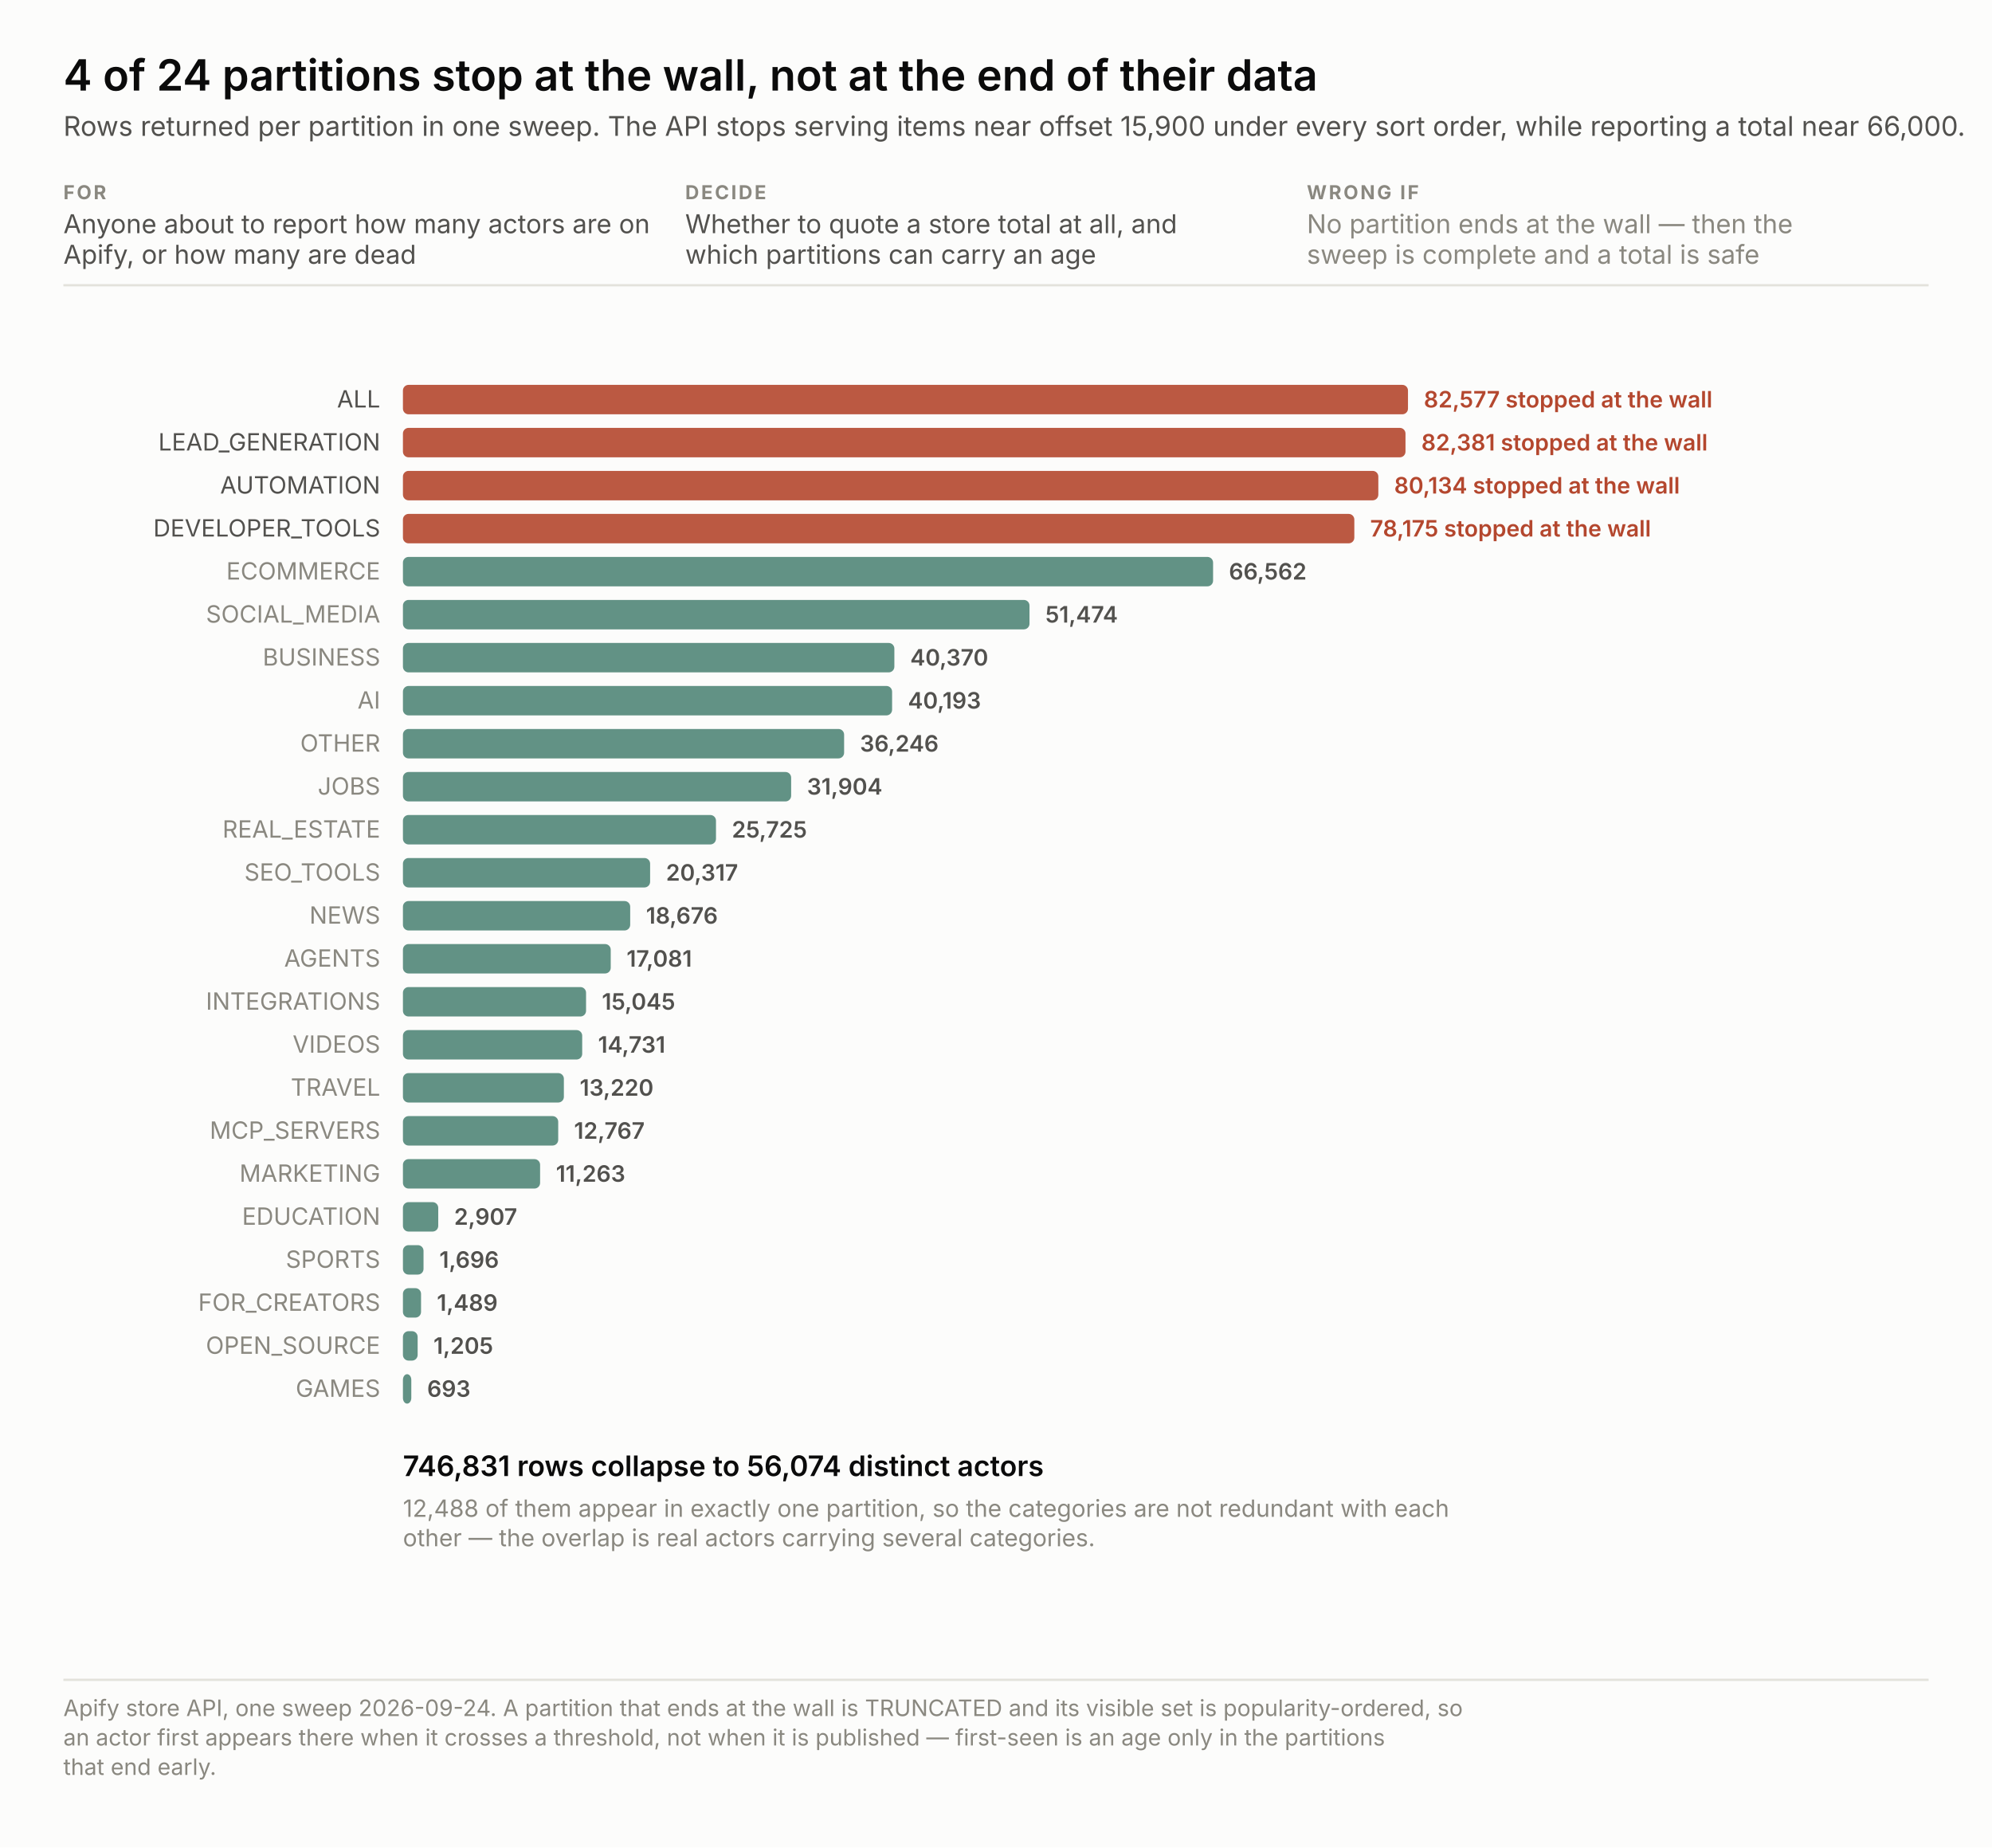
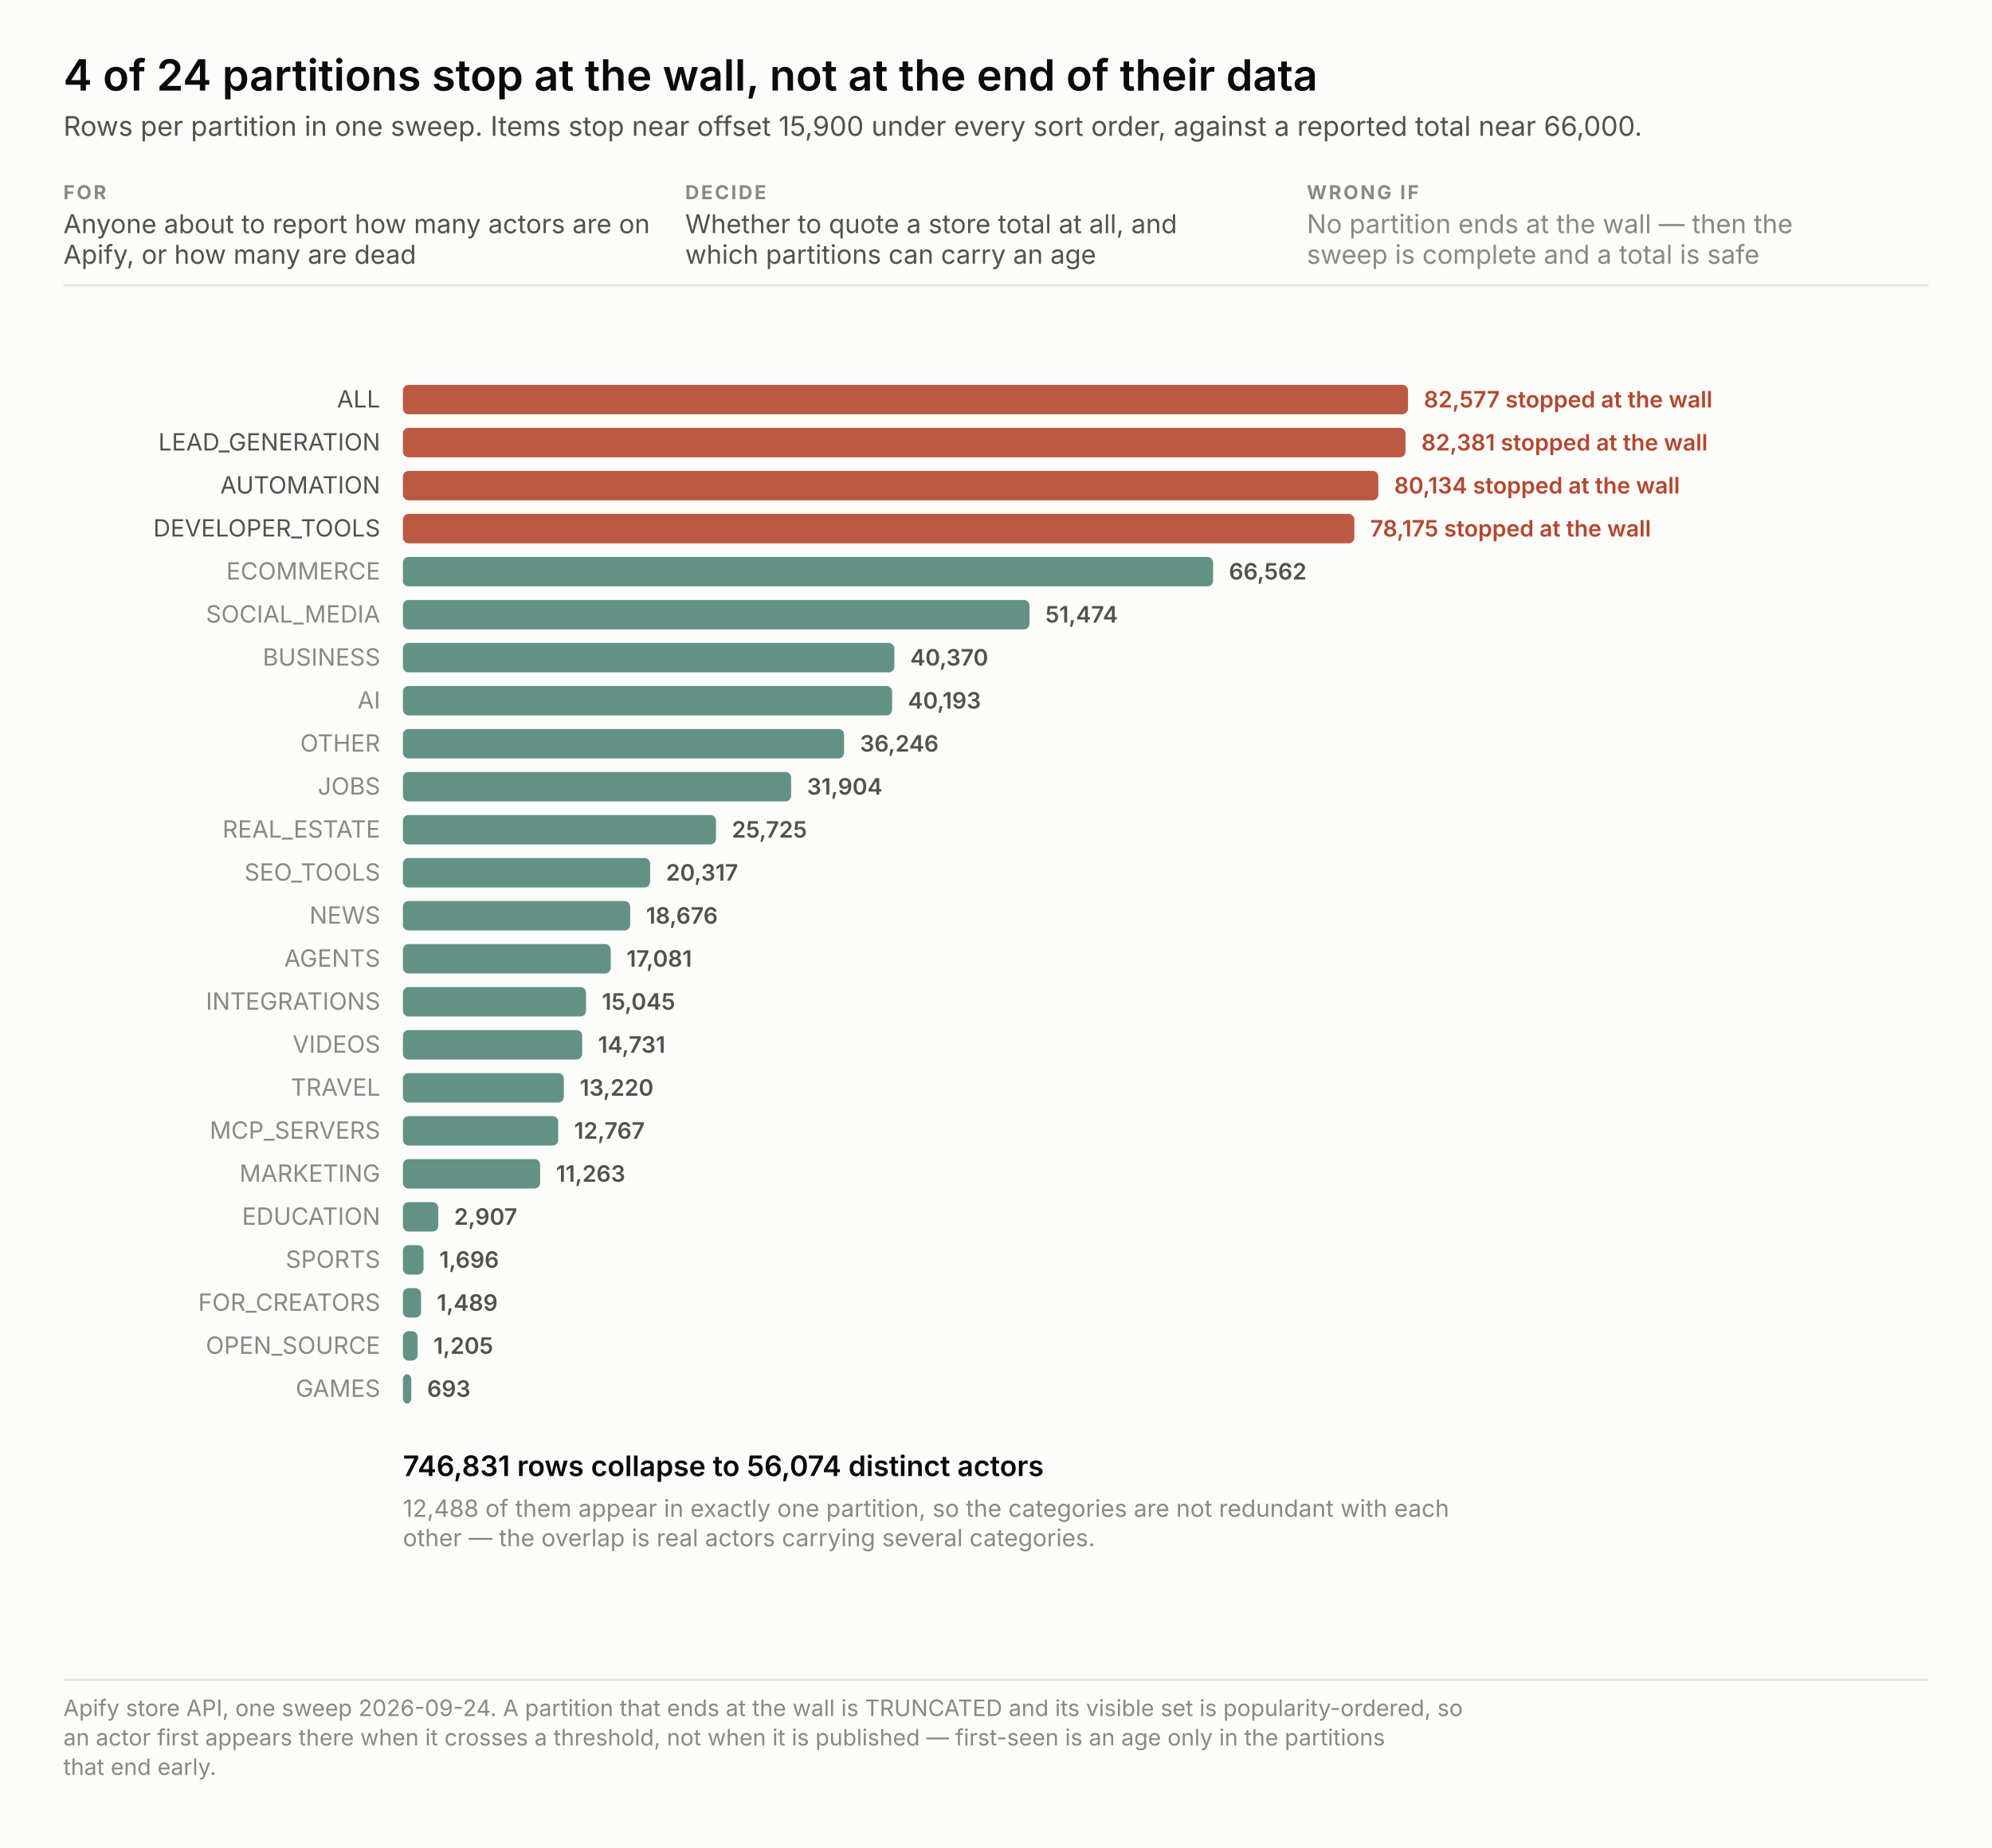
<svg xmlns="http://www.w3.org/2000/svg" width="880" height="816" viewBox="0 0 880 816" font-family="system-ui, -apple-system, &quot;Segoe UI&quot;, sans-serif">
  <rect width="880" height="816" fill="#fcfcfb" />
  <text x="28.0" y="40.0" font-size="19" fill="#0b0b0b" text-anchor="start" font-weight="600" style="font-variant-numeric: tabular-nums">4 of 24 partitions stop at the wall, not at the end of their data</text>
-   <text x="28.0" y="60.0" font-size="12" fill="#52514e" text-anchor="start" font-weight="normal" style="font-variant-numeric: tabular-nums">Rows returned per partition in one sweep. The API stops serving items near offset 15,900 under every sort order, while reporting a total near 66,000.</text>
+   <text x="28.0" y="60.0" font-size="12" fill="#52514e" text-anchor="start" font-weight="normal" style="font-variant-numeric: tabular-nums">Rows per partition in one sweep. Items stop near offset 15,900 under every sort order, against a reported total near 66,000.</text>
  <text x="28.0" y="88.0" font-size="8.5" fill="#8a8880" text-anchor="start" font-weight="700" letter-spacing="0.9" style="font-variant-numeric: tabular-nums">FOR</text>
  <text x="28.0" y="103.0" font-size="11.5" fill="#52514e" text-anchor="start" font-weight="normal" style="font-variant-numeric: tabular-nums">Anyone about to report how many actors are on</text>
  <text x="28.0" y="116.5" font-size="11.5" fill="#52514e" text-anchor="start" font-weight="normal" style="font-variant-numeric: tabular-nums">Apify, or how many are dead</text>
  <text x="302.7" y="88.0" font-size="8.5" fill="#8a8880" text-anchor="start" font-weight="700" letter-spacing="0.9" style="font-variant-numeric: tabular-nums">DECIDE</text>
  <text x="302.7" y="103.0" font-size="11.5" fill="#52514e" text-anchor="start" font-weight="normal" style="font-variant-numeric: tabular-nums">Whether to quote a store total at all, and</text>
  <text x="302.7" y="116.5" font-size="11.5" fill="#52514e" text-anchor="start" font-weight="normal" style="font-variant-numeric: tabular-nums">which partitions can carry an age</text>
  <text x="577.3" y="88.0" font-size="8.5" fill="#8a8880" text-anchor="start" font-weight="700" letter-spacing="0.9" style="font-variant-numeric: tabular-nums">WRONG IF</text>
  <text x="577.3" y="103.0" font-size="11.5" fill="#8a8880" text-anchor="start" font-weight="normal" style="font-variant-numeric: tabular-nums">No partition ends at the wall — then the</text>
  <text x="577.3" y="116.5" font-size="11.5" fill="#8a8880" text-anchor="start" font-weight="normal" style="font-variant-numeric: tabular-nums">sweep is complete and a total is safe</text>
  <line x1="28" y1="126.0" x2="852" y2="126.0" stroke="#e3e2db" />
  <rect x="178" y="170.0" width="444.0" height="13" rx="2.5" fill="#b4472e" fill-opacity="0.9" />
  <text x="168.0" y="180.0" font-size="10.5" fill="#52514e" text-anchor="end" font-weight="normal" style="font-variant-numeric: tabular-nums">ALL</text>
  <text x="629.0" y="180.0" fill="none" stroke="#fcfcfb" stroke-width="3.4" stroke-linejoin="round" font-size="10" text-anchor="start" font-weight="600" style="font-variant-numeric: tabular-nums">82,577   stopped at the wall</text>
  <text x="629.0" y="180.0" fill="#b4472e" font-size="10" text-anchor="start" font-weight="600" style="font-variant-numeric: tabular-nums">82,577   stopped at the wall</text>
  <rect x="178" y="189.0" width="442.9" height="13" rx="2.5" fill="#b4472e" fill-opacity="0.9" />
  <text x="168.0" y="199.0" font-size="10.5" fill="#52514e" text-anchor="end" font-weight="normal" style="font-variant-numeric: tabular-nums">LEAD_GENERATION</text>
  <text x="627.9" y="199.0" fill="none" stroke="#fcfcfb" stroke-width="3.4" stroke-linejoin="round" font-size="10" text-anchor="start" font-weight="600" style="font-variant-numeric: tabular-nums">82,381   stopped at the wall</text>
  <text x="627.9" y="199.0" fill="#b4472e" font-size="10" text-anchor="start" font-weight="600" style="font-variant-numeric: tabular-nums">82,381   stopped at the wall</text>
  <rect x="178" y="208.0" width="430.9" height="13" rx="2.5" fill="#b4472e" fill-opacity="0.9" />
  <text x="168.0" y="218.0" font-size="10.5" fill="#52514e" text-anchor="end" font-weight="normal" style="font-variant-numeric: tabular-nums">AUTOMATION</text>
  <text x="615.9" y="218.0" fill="none" stroke="#fcfcfb" stroke-width="3.4" stroke-linejoin="round" font-size="10" text-anchor="start" font-weight="600" style="font-variant-numeric: tabular-nums">80,134   stopped at the wall</text>
  <text x="615.9" y="218.0" fill="#b4472e" font-size="10" text-anchor="start" font-weight="600" style="font-variant-numeric: tabular-nums">80,134   stopped at the wall</text>
  <rect x="178" y="227.0" width="420.3" height="13" rx="2.5" fill="#b4472e" fill-opacity="0.9" />
  <text x="168.0" y="237.0" font-size="10.5" fill="#52514e" text-anchor="end" font-weight="normal" style="font-variant-numeric: tabular-nums">DEVELOPER_TOOLS</text>
  <text x="605.3" y="237.0" fill="none" stroke="#fcfcfb" stroke-width="3.4" stroke-linejoin="round" font-size="10" text-anchor="start" font-weight="600" style="font-variant-numeric: tabular-nums">78,175   stopped at the wall</text>
  <text x="605.3" y="237.0" fill="#b4472e" font-size="10" text-anchor="start" font-weight="600" style="font-variant-numeric: tabular-nums">78,175   stopped at the wall</text>
  <rect x="178" y="246.0" width="357.9" height="13" rx="2.5" fill="#2f6f5e" fill-opacity="0.75" />
  <text x="168.0" y="256.0" font-size="10.5" fill="#8a8880" text-anchor="end" font-weight="normal" style="font-variant-numeric: tabular-nums">ECOMMERCE</text>
  <text x="542.9" y="256.0" fill="none" stroke="#fcfcfb" stroke-width="3.4" stroke-linejoin="round" font-size="10" text-anchor="start" font-weight="600" style="font-variant-numeric: tabular-nums">66,562</text>
  <text x="542.9" y="256.0" fill="#52514e" font-size="10" text-anchor="start" font-weight="600" style="font-variant-numeric: tabular-nums">66,562</text>
  <rect x="178" y="265.0" width="276.8" height="13" rx="2.5" fill="#2f6f5e" fill-opacity="0.75" />
  <text x="168.0" y="275.0" font-size="10.5" fill="#8a8880" text-anchor="end" font-weight="normal" style="font-variant-numeric: tabular-nums">SOCIAL_MEDIA</text>
  <text x="461.8" y="275.0" fill="none" stroke="#fcfcfb" stroke-width="3.4" stroke-linejoin="round" font-size="10" text-anchor="start" font-weight="600" style="font-variant-numeric: tabular-nums">51,474</text>
  <text x="461.8" y="275.0" fill="#52514e" font-size="10" text-anchor="start" font-weight="600" style="font-variant-numeric: tabular-nums">51,474</text>
  <rect x="178" y="284.0" width="217.1" height="13" rx="2.5" fill="#2f6f5e" fill-opacity="0.75" />
  <text x="168.0" y="294.0" font-size="10.5" fill="#8a8880" text-anchor="end" font-weight="normal" style="font-variant-numeric: tabular-nums">BUSINESS</text>
  <text x="402.1" y="294.0" fill="none" stroke="#fcfcfb" stroke-width="3.4" stroke-linejoin="round" font-size="10" text-anchor="start" font-weight="600" style="font-variant-numeric: tabular-nums">40,370</text>
  <text x="402.1" y="294.0" fill="#52514e" font-size="10" text-anchor="start" font-weight="600" style="font-variant-numeric: tabular-nums">40,370</text>
  <rect x="178" y="303.0" width="216.1" height="13" rx="2.5" fill="#2f6f5e" fill-opacity="0.75" />
  <text x="168.0" y="313.0" font-size="10.5" fill="#8a8880" text-anchor="end" font-weight="normal" style="font-variant-numeric: tabular-nums">AI</text>
  <text x="401.1" y="313.0" fill="none" stroke="#fcfcfb" stroke-width="3.4" stroke-linejoin="round" font-size="10" text-anchor="start" font-weight="600" style="font-variant-numeric: tabular-nums">40,193</text>
  <text x="401.1" y="313.0" fill="#52514e" font-size="10" text-anchor="start" font-weight="600" style="font-variant-numeric: tabular-nums">40,193</text>
  <rect x="178" y="322.0" width="194.9" height="13" rx="2.5" fill="#2f6f5e" fill-opacity="0.75" />
  <text x="168.0" y="332.0" font-size="10.5" fill="#8a8880" text-anchor="end" font-weight="normal" style="font-variant-numeric: tabular-nums">OTHER</text>
  <text x="379.9" y="332.0" fill="none" stroke="#fcfcfb" stroke-width="3.4" stroke-linejoin="round" font-size="10" text-anchor="start" font-weight="600" style="font-variant-numeric: tabular-nums">36,246</text>
  <text x="379.9" y="332.0" fill="#52514e" font-size="10" text-anchor="start" font-weight="600" style="font-variant-numeric: tabular-nums">36,246</text>
  <rect x="178" y="341.0" width="171.5" height="13" rx="2.5" fill="#2f6f5e" fill-opacity="0.75" />
  <text x="168.0" y="351.0" font-size="10.5" fill="#8a8880" text-anchor="end" font-weight="normal" style="font-variant-numeric: tabular-nums">JOBS</text>
  <text x="356.5" y="351.0" fill="none" stroke="#fcfcfb" stroke-width="3.4" stroke-linejoin="round" font-size="10" text-anchor="start" font-weight="600" style="font-variant-numeric: tabular-nums">31,904</text>
  <text x="356.5" y="351.0" fill="#52514e" font-size="10" text-anchor="start" font-weight="600" style="font-variant-numeric: tabular-nums">31,904</text>
  <rect x="178" y="360.0" width="138.3" height="13" rx="2.5" fill="#2f6f5e" fill-opacity="0.75" />
  <text x="168.0" y="370.0" font-size="10.5" fill="#8a8880" text-anchor="end" font-weight="normal" style="font-variant-numeric: tabular-nums">REAL_ESTATE</text>
  <text x="323.3" y="370.0" fill="none" stroke="#fcfcfb" stroke-width="3.4" stroke-linejoin="round" font-size="10" text-anchor="start" font-weight="600" style="font-variant-numeric: tabular-nums">25,725</text>
  <text x="323.3" y="370.0" fill="#52514e" font-size="10" text-anchor="start" font-weight="600" style="font-variant-numeric: tabular-nums">25,725</text>
  <rect x="178" y="379.0" width="109.2" height="13" rx="2.5" fill="#2f6f5e" fill-opacity="0.75" />
  <text x="168.0" y="389.0" font-size="10.5" fill="#8a8880" text-anchor="end" font-weight="normal" style="font-variant-numeric: tabular-nums">SEO_TOOLS</text>
  <text x="294.2" y="389.0" fill="none" stroke="#fcfcfb" stroke-width="3.4" stroke-linejoin="round" font-size="10" text-anchor="start" font-weight="600" style="font-variant-numeric: tabular-nums">20,317</text>
  <text x="294.2" y="389.0" fill="#52514e" font-size="10" text-anchor="start" font-weight="600" style="font-variant-numeric: tabular-nums">20,317</text>
  <rect x="178" y="398.0" width="100.4" height="13" rx="2.5" fill="#2f6f5e" fill-opacity="0.75" />
  <text x="168.0" y="408.0" font-size="10.5" fill="#8a8880" text-anchor="end" font-weight="normal" style="font-variant-numeric: tabular-nums">NEWS</text>
  <text x="285.4" y="408.0" fill="none" stroke="#fcfcfb" stroke-width="3.4" stroke-linejoin="round" font-size="10" text-anchor="start" font-weight="600" style="font-variant-numeric: tabular-nums">18,676</text>
  <text x="285.4" y="408.0" fill="#52514e" font-size="10" text-anchor="start" font-weight="600" style="font-variant-numeric: tabular-nums">18,676</text>
  <rect x="178" y="417.0" width="91.8" height="13" rx="2.5" fill="#2f6f5e" fill-opacity="0.75" />
  <text x="168.0" y="427.0" font-size="10.5" fill="#8a8880" text-anchor="end" font-weight="normal" style="font-variant-numeric: tabular-nums">AGENTS</text>
  <text x="276.8" y="427.0" fill="none" stroke="#fcfcfb" stroke-width="3.4" stroke-linejoin="round" font-size="10" text-anchor="start" font-weight="600" style="font-variant-numeric: tabular-nums">17,081</text>
  <text x="276.8" y="427.0" fill="#52514e" font-size="10" text-anchor="start" font-weight="600" style="font-variant-numeric: tabular-nums">17,081</text>
  <rect x="178" y="436.0" width="80.9" height="13" rx="2.5" fill="#2f6f5e" fill-opacity="0.75" />
  <text x="168.0" y="446.0" font-size="10.5" fill="#8a8880" text-anchor="end" font-weight="normal" style="font-variant-numeric: tabular-nums">INTEGRATIONS</text>
  <text x="265.9" y="446.0" fill="none" stroke="#fcfcfb" stroke-width="3.4" stroke-linejoin="round" font-size="10" text-anchor="start" font-weight="600" style="font-variant-numeric: tabular-nums">15,045</text>
  <text x="265.9" y="446.0" fill="#52514e" font-size="10" text-anchor="start" font-weight="600" style="font-variant-numeric: tabular-nums">15,045</text>
  <rect x="178" y="455.0" width="79.2" height="13" rx="2.5" fill="#2f6f5e" fill-opacity="0.75" />
  <text x="168.0" y="465.0" font-size="10.5" fill="#8a8880" text-anchor="end" font-weight="normal" style="font-variant-numeric: tabular-nums">VIDEOS</text>
  <text x="264.2" y="465.0" fill="none" stroke="#fcfcfb" stroke-width="3.4" stroke-linejoin="round" font-size="10" text-anchor="start" font-weight="600" style="font-variant-numeric: tabular-nums">14,731</text>
  <text x="264.2" y="465.0" fill="#52514e" font-size="10" text-anchor="start" font-weight="600" style="font-variant-numeric: tabular-nums">14,731</text>
  <rect x="178" y="474.0" width="71.1" height="13" rx="2.5" fill="#2f6f5e" fill-opacity="0.75" />
  <text x="168.0" y="484.0" font-size="10.5" fill="#8a8880" text-anchor="end" font-weight="normal" style="font-variant-numeric: tabular-nums">TRAVEL</text>
  <text x="256.1" y="484.0" fill="none" stroke="#fcfcfb" stroke-width="3.4" stroke-linejoin="round" font-size="10" text-anchor="start" font-weight="600" style="font-variant-numeric: tabular-nums">13,220</text>
  <text x="256.1" y="484.0" fill="#52514e" font-size="10" text-anchor="start" font-weight="600" style="font-variant-numeric: tabular-nums">13,220</text>
  <rect x="178" y="493.0" width="68.6" height="13" rx="2.5" fill="#2f6f5e" fill-opacity="0.75" />
  <text x="168.0" y="503.0" font-size="10.5" fill="#8a8880" text-anchor="end" font-weight="normal" style="font-variant-numeric: tabular-nums">MCP_SERVERS</text>
  <text x="253.6" y="503.0" fill="none" stroke="#fcfcfb" stroke-width="3.4" stroke-linejoin="round" font-size="10" text-anchor="start" font-weight="600" style="font-variant-numeric: tabular-nums">12,767</text>
  <text x="253.6" y="503.0" fill="#52514e" font-size="10" text-anchor="start" font-weight="600" style="font-variant-numeric: tabular-nums">12,767</text>
  <rect x="178" y="512.0" width="60.6" height="13" rx="2.5" fill="#2f6f5e" fill-opacity="0.75" />
  <text x="168.0" y="522.0" font-size="10.5" fill="#8a8880" text-anchor="end" font-weight="normal" style="font-variant-numeric: tabular-nums">MARKETING</text>
  <text x="245.6" y="522.0" fill="none" stroke="#fcfcfb" stroke-width="3.4" stroke-linejoin="round" font-size="10" text-anchor="start" font-weight="600" style="font-variant-numeric: tabular-nums">11,263</text>
  <text x="245.6" y="522.0" fill="#52514e" font-size="10" text-anchor="start" font-weight="600" style="font-variant-numeric: tabular-nums">11,263</text>
  <rect x="178" y="531.0" width="15.6" height="13" rx="2.5" fill="#2f6f5e" fill-opacity="0.75" />
  <text x="168.0" y="541.0" font-size="10.5" fill="#8a8880" text-anchor="end" font-weight="normal" style="font-variant-numeric: tabular-nums">EDUCATION</text>
  <text x="200.6" y="541.0" fill="none" stroke="#fcfcfb" stroke-width="3.4" stroke-linejoin="round" font-size="10" text-anchor="start" font-weight="600" style="font-variant-numeric: tabular-nums">2,907</text>
  <text x="200.6" y="541.0" fill="#52514e" font-size="10" text-anchor="start" font-weight="600" style="font-variant-numeric: tabular-nums">2,907</text>
  <rect x="178" y="550.0" width="9.1" height="13" rx="2.5" fill="#2f6f5e" fill-opacity="0.75" />
  <text x="168.0" y="560.0" font-size="10.5" fill="#8a8880" text-anchor="end" font-weight="normal" style="font-variant-numeric: tabular-nums">SPORTS</text>
  <text x="194.1" y="560.0" fill="none" stroke="#fcfcfb" stroke-width="3.4" stroke-linejoin="round" font-size="10" text-anchor="start" font-weight="600" style="font-variant-numeric: tabular-nums">1,696</text>
  <text x="194.1" y="560.0" fill="#52514e" font-size="10" text-anchor="start" font-weight="600" style="font-variant-numeric: tabular-nums">1,696</text>
  <rect x="178" y="569.0" width="8.0" height="13" rx="2.5" fill="#2f6f5e" fill-opacity="0.75" />
  <text x="168.0" y="579.0" font-size="10.5" fill="#8a8880" text-anchor="end" font-weight="normal" style="font-variant-numeric: tabular-nums">FOR_CREATORS</text>
  <text x="193.0" y="579.0" fill="none" stroke="#fcfcfb" stroke-width="3.4" stroke-linejoin="round" font-size="10" text-anchor="start" font-weight="600" style="font-variant-numeric: tabular-nums">1,489</text>
  <text x="193.0" y="579.0" fill="#52514e" font-size="10" text-anchor="start" font-weight="600" style="font-variant-numeric: tabular-nums">1,489</text>
  <rect x="178" y="588.0" width="6.5" height="13" rx="2.5" fill="#2f6f5e" fill-opacity="0.75" />
  <text x="168.0" y="598.0" font-size="10.5" fill="#8a8880" text-anchor="end" font-weight="normal" style="font-variant-numeric: tabular-nums">OPEN_SOURCE</text>
  <text x="191.5" y="598.0" fill="none" stroke="#fcfcfb" stroke-width="3.4" stroke-linejoin="round" font-size="10" text-anchor="start" font-weight="600" style="font-variant-numeric: tabular-nums">1,205</text>
  <text x="191.5" y="598.0" fill="#52514e" font-size="10" text-anchor="start" font-weight="600" style="font-variant-numeric: tabular-nums">1,205</text>
  <rect x="178" y="607.0" width="3.7" height="13" rx="2.5" fill="#2f6f5e" fill-opacity="0.75" />
  <text x="168.0" y="617.0" font-size="10.5" fill="#8a8880" text-anchor="end" font-weight="normal" style="font-variant-numeric: tabular-nums">GAMES</text>
  <text x="188.7" y="617.0" fill="none" stroke="#fcfcfb" stroke-width="3.4" stroke-linejoin="round" font-size="10" text-anchor="start" font-weight="600" style="font-variant-numeric: tabular-nums">693</text>
  <text x="188.7" y="617.0" fill="#52514e" font-size="10" text-anchor="start" font-weight="600" style="font-variant-numeric: tabular-nums">693</text>
  <text x="178.0" y="652.0" fill="none" stroke="#fcfcfb" stroke-width="3.4" stroke-linejoin="round" font-size="12.5" text-anchor="start" font-weight="600" style="font-variant-numeric: tabular-nums">746,831 rows collapse to 56,074 distinct actors</text>
  <text x="178.0" y="652.0" fill="#0b0b0b" font-size="12.5" text-anchor="start" font-weight="600" style="font-variant-numeric: tabular-nums">746,831 rows collapse to 56,074 distinct actors</text>
  <text x="178.0" y="670.0" font-size="10.5" fill="#8a8880" text-anchor="start" font-weight="normal" style="font-variant-numeric: tabular-nums">12,488 of them appear in exactly one partition, so the categories are not redundant with each</text>
  <text x="178.0" y="683.0" font-size="10.5" fill="#8a8880" text-anchor="start" font-weight="normal" style="font-variant-numeric: tabular-nums">other — the overlap is real actors carrying several categories.</text>
  <line x1="28" y1="742.0" x2="852" y2="742.0" stroke="#e3e2db" />
  <text x="28.0" y="758.0" font-size="10" fill="#8a8880" text-anchor="start" font-weight="normal" style="font-variant-numeric: tabular-nums">Apify store API, one sweep 2026-09-24. A partition that ends at the wall is TRUNCATED and its visible set is popularity-ordered, so</text>
  <text x="28.0" y="771.0" font-size="10" fill="#8a8880" text-anchor="start" font-weight="normal" style="font-variant-numeric: tabular-nums">an actor first appears there when it crosses a threshold, not when it is published — first-seen is an age only in the partitions</text>
  <text x="28.0" y="784.0" font-size="10" fill="#8a8880" text-anchor="start" font-weight="normal" style="font-variant-numeric: tabular-nums">that end early.</text>
</svg>
